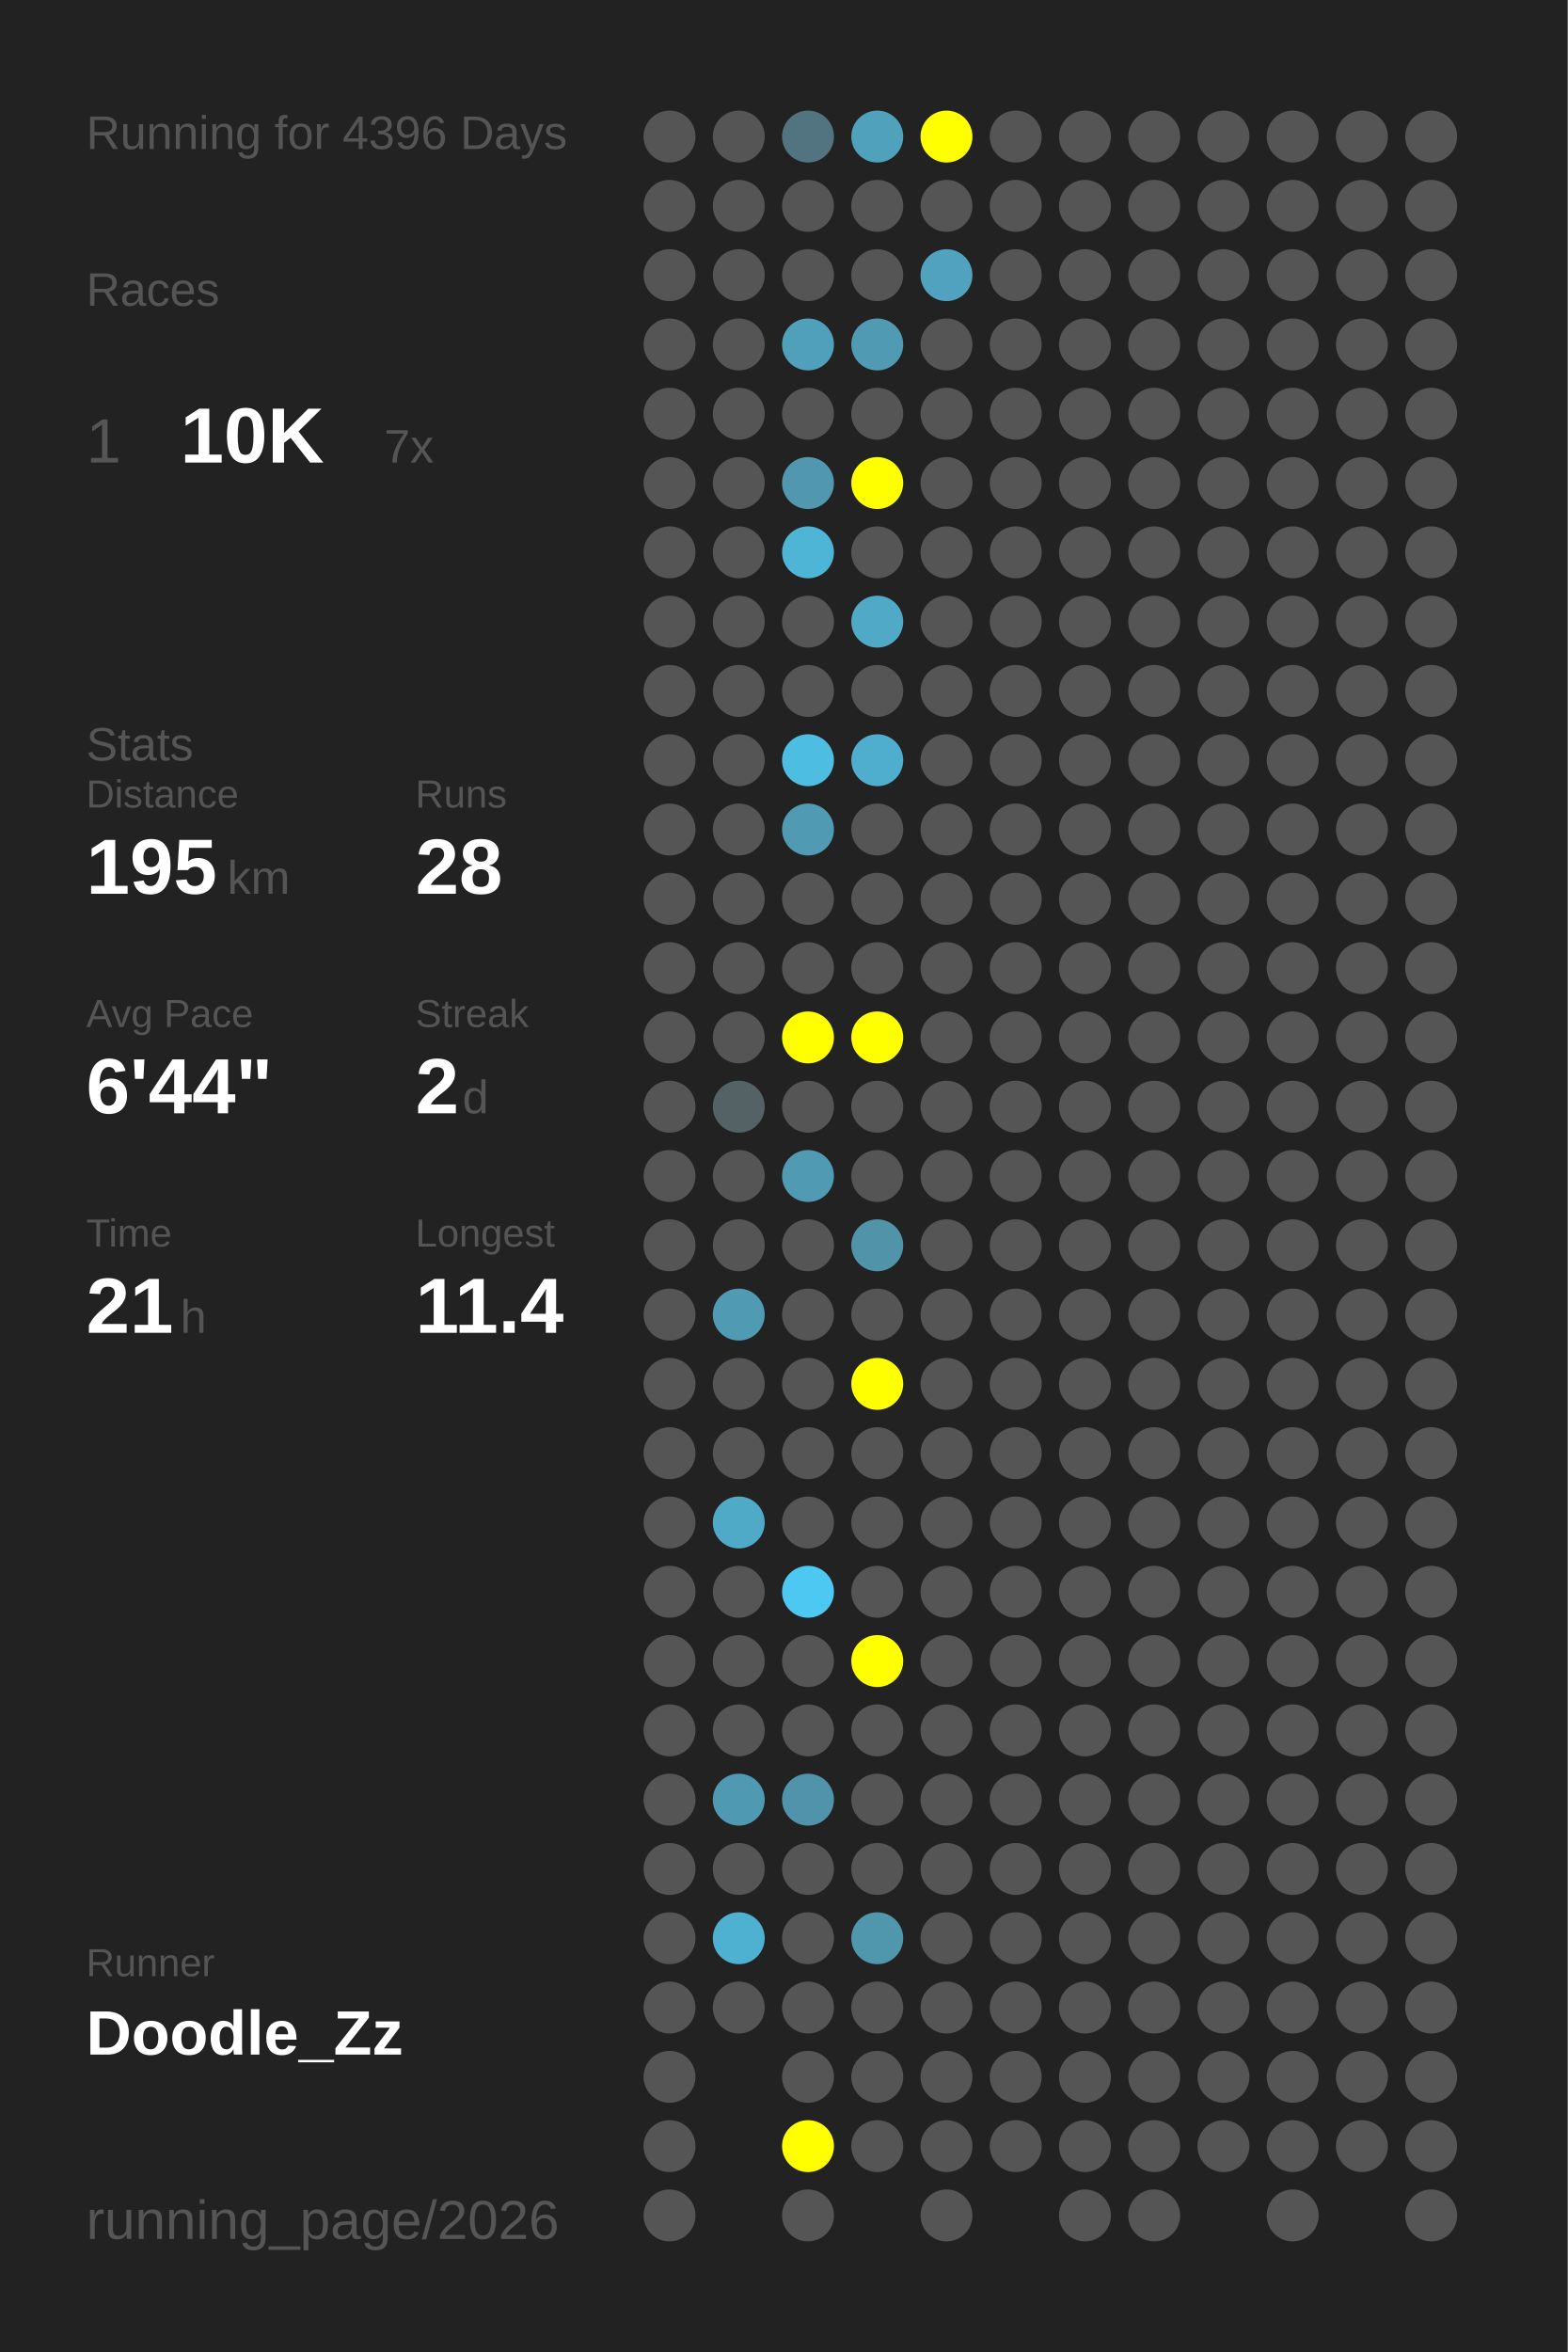
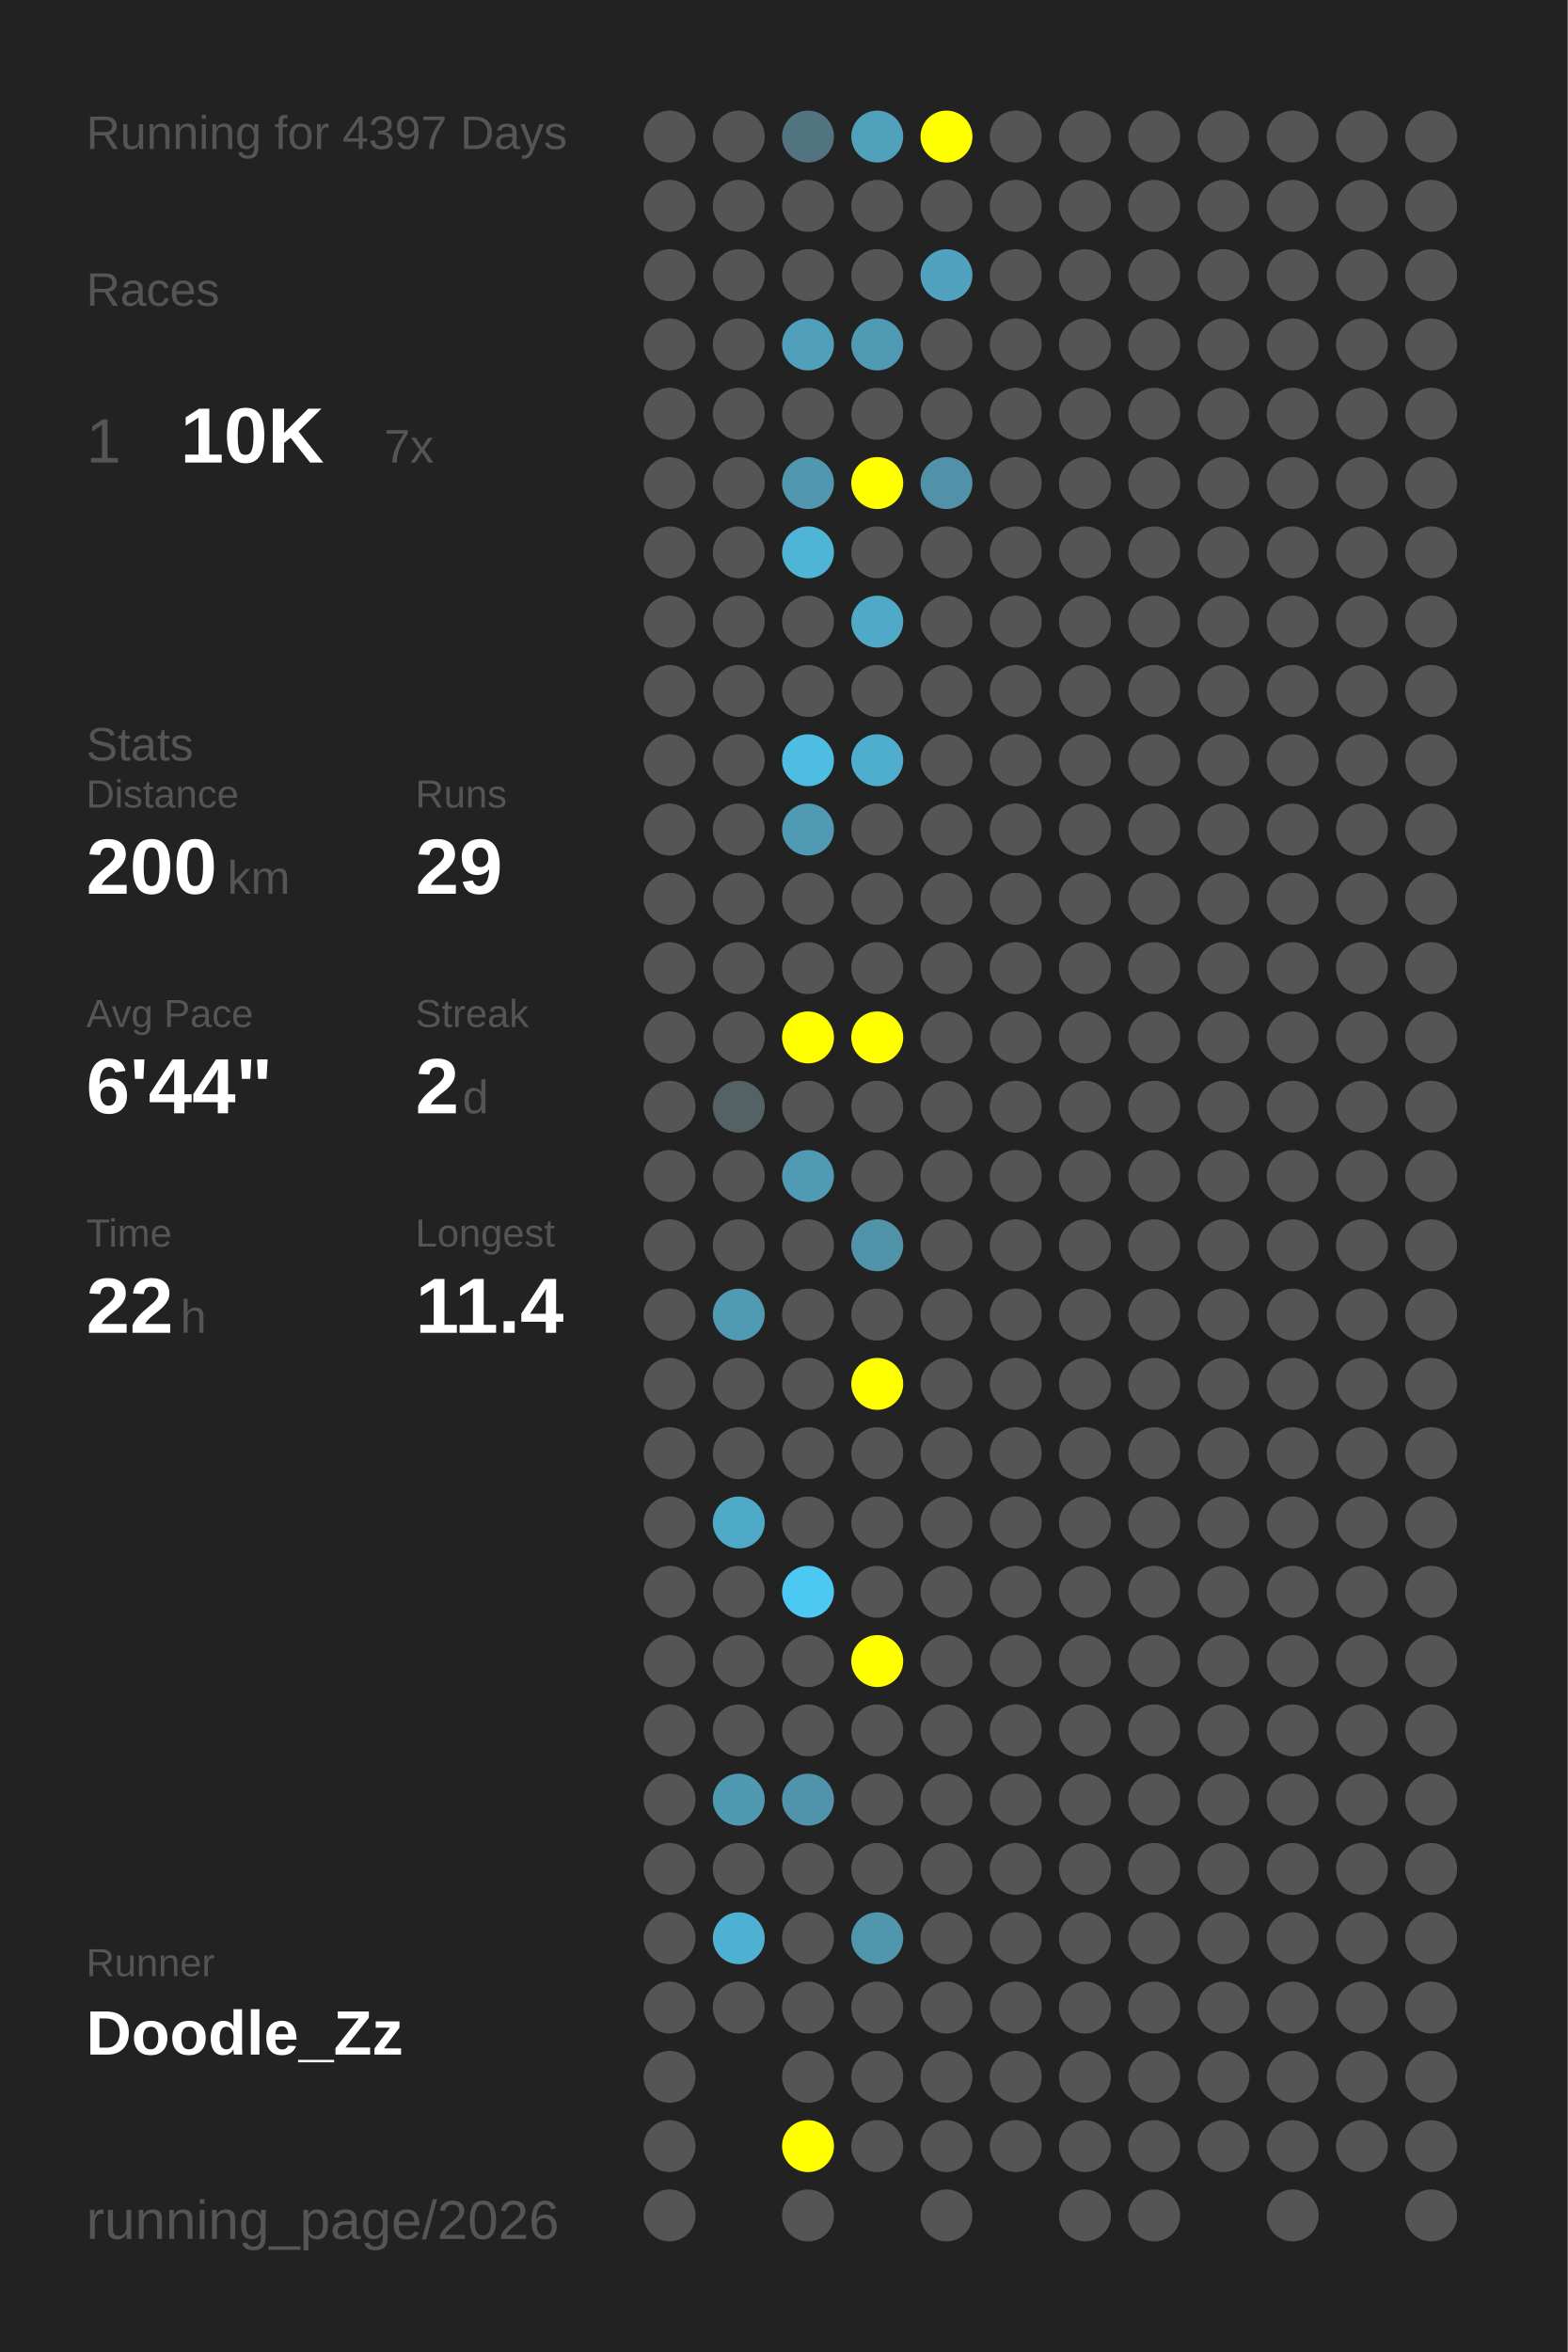
<svg xmlns="http://www.w3.org/2000/svg" baseProfile="full" height="300mm" version="1.1" viewBox="0,0,200,300" width="200mm">
  <defs />
  <rect fill="#222222" height="300" width="200" x="0" y="0" />
-   <text fill="#555555" style="font-size:6px; font-family:Arial;" x="11" y="19">Running for 4396 Days</text>
+   <text fill="#555555" style="font-size:6px; font-family:Arial;" x="11" y="19">Running for 4397 Days</text>
  <text fill="#555555" style="font-size:6px; font-family:Arial;" x="11" y="39">Races</text>
  <text fill="#555555" style="font-size:8px; font-family:Arial;" x="11" y="59">1</text>
  <text fill="#FFFFFF" style="font-size:10px; font-family:Arial; font-weight:bold;" x="23" y="59">10K</text>
  <text fill="#555555" style="font-size:6px; font-family:Arial;" x="49" y="59">7x</text>
  <text fill="#555555" style="font-size:6px; font-family:Arial;" x="11" y="97">Stats</text>
  <text fill="#555555" style="font-size:5px; font-family:Arial;" x="11" y="103">Distance</text>
-   <text fill="#FFFFFF" style="font-size:10px; font-family:Arial; font-weight:bold;" x="11" y="114">195</text>
+   <text fill="#FFFFFF" style="font-size:10px; font-family:Arial; font-weight:bold;" x="11" y="114">200</text>
  <text fill="#555555" style="font-size:6px; font-family:Arial;" x="29" y="114">km</text>
  <text fill="#555555" style="font-size:5px; font-family:Arial;" x="53" y="103">Runs</text>
-   <text fill="#FFFFFF" style="font-size:10px; font-family:Arial; font-weight:bold;" x="53" y="114">28</text>
+   <text fill="#FFFFFF" style="font-size:10px; font-family:Arial; font-weight:bold;" x="53" y="114">29</text>
  <text fill="#555555" style="font-size:5px; font-family:Arial;" x="11" y="131">Avg Pace</text>
  <text fill="#FFFFFF" style="font-size:10px; font-family:Arial; font-weight:bold;" x="11" y="142">6'44"</text>
  <text fill="#555555" style="font-size:5px; font-family:Arial;" x="53" y="131">Streak</text>
  <text fill="#FFFFFF" style="font-size:10px; font-family:Arial; font-weight:bold;" x="53" y="142">2</text>
  <text fill="#555555" style="font-size:6px; font-family:Arial;" x="59" y="142">d</text>
  <text fill="#555555" style="font-size:5px; font-family:Arial;" x="11" y="159">Time</text>
-   <text fill="#FFFFFF" style="font-size:10px; font-family:Arial; font-weight:bold;" x="11" y="170">21</text>
+   <text fill="#FFFFFF" style="font-size:10px; font-family:Arial; font-weight:bold;" x="11" y="170">22</text>
  <text fill="#555555" style="font-size:6px; font-family:Arial;" x="23" y="170">h</text>
  <text fill="#555555" style="font-size:5px; font-family:Arial;" x="53" y="159">Longest</text>
  <text fill="#FFFFFF" style="font-size:10px; font-family:Arial; font-weight:bold;" x="53" y="170">11.4</text>
  <text fill="#555555" style="font-size:5px; font-family:Arial;" x="11" y="252.065">Runner</text>
  <text fill="#FFFFFF" style="font-size:8px; font-family:Arial; font-weight:bold;" x="11" y="262.065">Doodle_Zz</text>
  <text fill="#555555" style="font-size:7px; font-family:Arial;" x="11" y="285.581">running_page/2026</text>
  <circle cx="85.417" cy="17.419" fill="#555555" r="3.312" />
  <circle cx="85.417" cy="26.258" fill="#555555" r="3.312" />
  <circle cx="85.417" cy="35.097" fill="#555555" r="3.312" />
  <circle cx="85.417" cy="43.935" fill="#555555" r="3.312" />
  <circle cx="85.417" cy="52.774" fill="#555555" r="3.312" />
  <circle cx="85.417" cy="61.613" fill="#555555" r="3.312" />
  <circle cx="85.417" cy="70.452" fill="#555555" r="3.312" />
  <circle cx="85.417" cy="79.29" fill="#555555" r="3.312" />
  <circle cx="85.417" cy="88.129" fill="#555555" r="3.312" />
  <circle cx="85.417" cy="96.968" fill="#555555" r="3.312" />
  <circle cx="85.417" cy="105.806" fill="#555555" r="3.312" />
  <circle cx="85.417" cy="114.645" fill="#555555" r="3.312" />
  <circle cx="85.417" cy="123.484" fill="#555555" r="3.312" />
  <circle cx="85.417" cy="132.323" fill="#555555" r="3.312" />
  <circle cx="85.417" cy="141.161" fill="#555555" r="3.312" />
  <circle cx="85.417" cy="150" fill="#555555" r="3.312" />
  <circle cx="85.417" cy="158.839" fill="#555555" r="3.312" />
  <circle cx="85.417" cy="167.677" fill="#555555" r="3.312" />
  <circle cx="85.417" cy="176.516" fill="#555555" r="3.312" />
  <circle cx="85.417" cy="185.355" fill="#555555" r="3.312" />
  <circle cx="85.417" cy="194.194" fill="#555555" r="3.312" />
  <circle cx="85.417" cy="203.032" fill="#555555" r="3.312" />
  <circle cx="85.417" cy="211.871" fill="#555555" r="3.312" />
  <circle cx="85.417" cy="220.71" fill="#555555" r="3.312" />
  <circle cx="85.417" cy="229.548" fill="#555555" r="3.312" />
  <circle cx="85.417" cy="238.387" fill="#555555" r="3.312" />
  <circle cx="85.417" cy="247.226" fill="#555555" r="3.312" />
  <circle cx="85.417" cy="256.065" fill="#555555" r="3.312" />
  <circle cx="85.417" cy="264.903" fill="#555555" r="3.312" />
  <circle cx="85.417" cy="273.742" fill="#555555" r="3.312" />
  <circle cx="85.417" cy="282.581" fill="#555555" r="3.312" />
  <circle cx="94.25" cy="17.419" fill="#555555" r="3.312" />
  <circle cx="94.25" cy="26.258" fill="#555555" r="3.312" />
  <circle cx="94.25" cy="35.097" fill="#555555" r="3.312" />
  <circle cx="94.25" cy="43.935" fill="#555555" r="3.312" />
  <circle cx="94.25" cy="52.774" fill="#555555" r="3.312" />
  <circle cx="94.25" cy="61.613" fill="#555555" r="3.312" />
  <circle cx="94.25" cy="70.452" fill="#555555" r="3.312" />
  <circle cx="94.25" cy="79.29" fill="#555555" r="3.312" />
  <circle cx="94.25" cy="88.129" fill="#555555" r="3.312" />
  <circle cx="94.25" cy="96.968" fill="#555555" r="3.312" />
  <circle cx="94.25" cy="105.806" fill="#555555" r="3.312" />
  <circle cx="94.25" cy="114.645" fill="#555555" r="3.312" />
  <circle cx="94.25" cy="123.484" fill="#555555" r="3.312" />
  <circle cx="94.25" cy="132.323" fill="#555555" r="3.312" />
  <circle cx="94.25" cy="141.161" fill="#546266" r="3.312" />
  <circle cx="94.25" cy="150" fill="#555555" r="3.312" />
  <circle cx="94.25" cy="158.839" fill="#555555" r="3.312" />
  <circle cx="94.25" cy="167.677" fill="#509ab3" r="3.312" />
  <circle cx="94.25" cy="176.516" fill="#555555" r="3.312" />
  <circle cx="94.25" cy="185.355" fill="#555555" r="3.312" />
  <circle cx="94.25" cy="194.194" fill="#4faac8" r="3.312" />
  <circle cx="94.25" cy="203.032" fill="#555555" r="3.312" />
  <circle cx="94.25" cy="211.871" fill="#555555" r="3.312" />
  <circle cx="94.25" cy="220.71" fill="#555555" r="3.312" />
  <circle cx="94.25" cy="229.548" fill="#5099b2" r="3.312" />
  <circle cx="94.25" cy="238.387" fill="#555555" r="3.312" />
  <circle cx="94.25" cy="247.226" fill="#4fb1d2" r="3.312" />
  <circle cx="94.25" cy="256.065" fill="#555555" r="3.312" />
  <circle cx="103.083" cy="17.419" fill="#527480" r="3.312" />
  <circle cx="103.083" cy="26.258" fill="#555555" r="3.312" />
  <circle cx="103.083" cy="35.097" fill="#555555" r="3.312" />
  <circle cx="103.083" cy="43.935" fill="#50a0bb" r="3.312" />
  <circle cx="103.083" cy="52.774" fill="#555555" r="3.312" />
  <circle cx="103.083" cy="61.613" fill="#5097af" r="3.312" />
  <circle cx="103.083" cy="70.452" fill="#4eb5d7" r="3.312" />
  <circle cx="103.083" cy="79.29" fill="#555555" r="3.312" />
  <circle cx="103.083" cy="88.129" fill="#555555" r="3.312" />
  <circle cx="103.083" cy="96.968" fill="#4ebde2" r="3.312" />
  <circle cx="103.083" cy="105.806" fill="#509ab3" r="3.312" />
  <circle cx="103.083" cy="114.645" fill="#555555" r="3.312" />
  <circle cx="103.083" cy="123.484" fill="#555555" r="3.312" />
  <circle cx="103.083" cy="132.323" fill="#FFFF00" r="3.312" />
  <circle cx="103.083" cy="141.161" fill="#555555" r="3.312" />
  <circle cx="103.083" cy="150" fill="#509ab3" r="3.312" />
  <circle cx="103.083" cy="158.839" fill="#555555" r="3.312" />
  <circle cx="103.083" cy="167.677" fill="#555555" r="3.312" />
  <circle cx="103.083" cy="176.516" fill="#555555" r="3.312" />
  <circle cx="103.083" cy="185.355" fill="#555555" r="3.312" />
  <circle cx="103.083" cy="194.194" fill="#555555" r="3.312" />
  <circle cx="103.083" cy="203.032" fill="#4dc8f2" r="3.312" />
  <circle cx="103.083" cy="211.871" fill="#555555" r="3.312" />
  <circle cx="103.083" cy="220.71" fill="#555555" r="3.312" />
  <circle cx="103.083" cy="229.548" fill="#5093aa" r="3.312" />
  <circle cx="103.083" cy="238.387" fill="#555555" r="3.312" />
  <circle cx="103.083" cy="247.226" fill="#555555" r="3.312" />
  <circle cx="103.083" cy="256.065" fill="#555555" r="3.312" />
  <circle cx="103.083" cy="264.903" fill="#555555" r="3.312" />
  <circle cx="103.083" cy="273.742" fill="#FFFF00" r="3.312" />
  <circle cx="103.083" cy="282.581" fill="#555555" r="3.312" />
  <circle cx="111.917" cy="17.419" fill="#50a1bc" r="3.312" />
  <circle cx="111.917" cy="26.258" fill="#555555" r="3.312" />
  <circle cx="111.917" cy="35.097" fill="#555555" r="3.312" />
  <circle cx="111.917" cy="43.935" fill="#509ab3" r="3.312" />
  <circle cx="111.917" cy="52.774" fill="#555555" r="3.312" />
  <circle cx="111.917" cy="61.613" fill="#FFFF00" r="3.312" />
  <circle cx="111.917" cy="70.452" fill="#555555" r="3.312" />
  <circle cx="111.917" cy="79.29" fill="#4fa9c7" r="3.312" />
  <circle cx="111.917" cy="88.129" fill="#555555" r="3.312" />
  <circle cx="111.917" cy="96.968" fill="#4fadcd" r="3.312" />
  <circle cx="111.917" cy="105.806" fill="#555555" r="3.312" />
  <circle cx="111.917" cy="114.645" fill="#555555" r="3.312" />
  <circle cx="111.917" cy="123.484" fill="#555555" r="3.312" />
  <circle cx="111.917" cy="132.323" fill="#FFFF00" r="3.312" />
  <circle cx="111.917" cy="141.161" fill="#555555" r="3.312" />
  <circle cx="111.917" cy="150" fill="#555555" r="3.312" />
  <circle cx="111.917" cy="158.839" fill="#5193a9" r="3.312" />
  <circle cx="111.917" cy="167.677" fill="#555555" r="3.312" />
  <circle cx="111.917" cy="176.516" fill="#FFFF00" r="3.312" />
  <circle cx="111.917" cy="185.355" fill="#555555" r="3.312" />
  <circle cx="111.917" cy="194.194" fill="#555555" r="3.312" />
  <circle cx="111.917" cy="203.032" fill="#555555" r="3.312" />
  <circle cx="111.917" cy="211.871" fill="#FFFF00" r="3.312" />
  <circle cx="111.917" cy="220.71" fill="#555555" r="3.312" />
  <circle cx="111.917" cy="229.548" fill="#555555" r="3.312" />
  <circle cx="111.917" cy="238.387" fill="#555555" r="3.312" />
  <circle cx="111.917" cy="247.226" fill="#5096ad" r="3.312" />
  <circle cx="111.917" cy="256.065" fill="#555555" r="3.312" />
  <circle cx="111.917" cy="264.903" fill="#555555" r="3.312" />
  <circle cx="111.917" cy="273.742" fill="#555555" r="3.312" />
  <circle cx="120.75" cy="17.419" fill="#FFFF00" r="3.312" />
  <circle cx="120.75" cy="26.258" fill="#555555" r="3.312" />
  <circle cx="120.75" cy="35.097" fill="#50a2be" r="3.312" />
  <circle cx="120.75" cy="43.935" fill="#555555" r="3.312" />
  <circle cx="120.75" cy="52.774" fill="#555555" r="3.312" />
-   <circle cx="120.75" cy="61.613" fill="#555555" r="3.312" />
+   <circle cx="120.75" cy="61.613" fill="#5192a8" r="3.312" />
  <circle cx="120.75" cy="70.452" fill="#555555" r="3.312" />
  <circle cx="120.75" cy="79.29" fill="#555555" r="3.312" />
  <circle cx="120.75" cy="88.129" fill="#555555" r="3.312" />
  <circle cx="120.75" cy="96.968" fill="#555555" r="3.312" />
  <circle cx="120.75" cy="105.806" fill="#555555" r="3.312" />
  <circle cx="120.75" cy="114.645" fill="#555555" r="3.312" />
  <circle cx="120.75" cy="123.484" fill="#555555" r="3.312" />
  <circle cx="120.75" cy="132.323" fill="#555555" r="3.312" />
  <circle cx="120.75" cy="141.161" fill="#555555" r="3.312" />
  <circle cx="120.75" cy="150" fill="#555555" r="3.312" />
  <circle cx="120.75" cy="158.839" fill="#555555" r="3.312" />
  <circle cx="120.75" cy="167.677" fill="#555555" r="3.312" />
  <circle cx="120.75" cy="176.516" fill="#555555" r="3.312" />
  <circle cx="120.75" cy="185.355" fill="#555555" r="3.312" />
  <circle cx="120.75" cy="194.194" fill="#555555" r="3.312" />
  <circle cx="120.75" cy="203.032" fill="#555555" r="3.312" />
  <circle cx="120.75" cy="211.871" fill="#555555" r="3.312" />
  <circle cx="120.75" cy="220.71" fill="#555555" r="3.312" />
  <circle cx="120.75" cy="229.548" fill="#555555" r="3.312" />
  <circle cx="120.75" cy="238.387" fill="#555555" r="3.312" />
  <circle cx="120.75" cy="247.226" fill="#555555" r="3.312" />
  <circle cx="120.75" cy="256.065" fill="#555555" r="3.312" />
  <circle cx="120.75" cy="264.903" fill="#555555" r="3.312" />
  <circle cx="120.75" cy="273.742" fill="#555555" r="3.312" />
  <circle cx="120.75" cy="282.581" fill="#555555" r="3.312" />
  <circle cx="129.583" cy="17.419" fill="#555555" r="3.312" />
  <circle cx="129.583" cy="26.258" fill="#555555" r="3.312" />
  <circle cx="129.583" cy="35.097" fill="#555555" r="3.312" />
  <circle cx="129.583" cy="43.935" fill="#555555" r="3.312" />
  <circle cx="129.583" cy="52.774" fill="#555555" r="3.312" />
  <circle cx="129.583" cy="61.613" fill="#555555" r="3.312" />
  <circle cx="129.583" cy="70.452" fill="#555555" r="3.312" />
  <circle cx="129.583" cy="79.29" fill="#555555" r="3.312" />
  <circle cx="129.583" cy="88.129" fill="#555555" r="3.312" />
  <circle cx="129.583" cy="96.968" fill="#555555" r="3.312" />
  <circle cx="129.583" cy="105.806" fill="#555555" r="3.312" />
  <circle cx="129.583" cy="114.645" fill="#555555" r="3.312" />
  <circle cx="129.583" cy="123.484" fill="#555555" r="3.312" />
  <circle cx="129.583" cy="132.323" fill="#555555" r="3.312" />
  <circle cx="129.583" cy="141.161" fill="#555555" r="3.312" />
  <circle cx="129.583" cy="150" fill="#555555" r="3.312" />
  <circle cx="129.583" cy="158.839" fill="#555555" r="3.312" />
  <circle cx="129.583" cy="167.677" fill="#555555" r="3.312" />
  <circle cx="129.583" cy="176.516" fill="#555555" r="3.312" />
  <circle cx="129.583" cy="185.355" fill="#555555" r="3.312" />
  <circle cx="129.583" cy="194.194" fill="#555555" r="3.312" />
  <circle cx="129.583" cy="203.032" fill="#555555" r="3.312" />
  <circle cx="129.583" cy="211.871" fill="#555555" r="3.312" />
  <circle cx="129.583" cy="220.71" fill="#555555" r="3.312" />
  <circle cx="129.583" cy="229.548" fill="#555555" r="3.312" />
  <circle cx="129.583" cy="238.387" fill="#555555" r="3.312" />
  <circle cx="129.583" cy="247.226" fill="#555555" r="3.312" />
  <circle cx="129.583" cy="256.065" fill="#555555" r="3.312" />
  <circle cx="129.583" cy="264.903" fill="#555555" r="3.312" />
  <circle cx="129.583" cy="273.742" fill="#555555" r="3.312" />
  <circle cx="138.417" cy="17.419" fill="#555555" r="3.312" />
  <circle cx="138.417" cy="26.258" fill="#555555" r="3.312" />
  <circle cx="138.417" cy="35.097" fill="#555555" r="3.312" />
  <circle cx="138.417" cy="43.935" fill="#555555" r="3.312" />
  <circle cx="138.417" cy="52.774" fill="#555555" r="3.312" />
  <circle cx="138.417" cy="61.613" fill="#555555" r="3.312" />
  <circle cx="138.417" cy="70.452" fill="#555555" r="3.312" />
  <circle cx="138.417" cy="79.29" fill="#555555" r="3.312" />
  <circle cx="138.417" cy="88.129" fill="#555555" r="3.312" />
  <circle cx="138.417" cy="96.968" fill="#555555" r="3.312" />
  <circle cx="138.417" cy="105.806" fill="#555555" r="3.312" />
  <circle cx="138.417" cy="114.645" fill="#555555" r="3.312" />
  <circle cx="138.417" cy="123.484" fill="#555555" r="3.312" />
  <circle cx="138.417" cy="132.323" fill="#555555" r="3.312" />
  <circle cx="138.417" cy="141.161" fill="#555555" r="3.312" />
  <circle cx="138.417" cy="150" fill="#555555" r="3.312" />
  <circle cx="138.417" cy="158.839" fill="#555555" r="3.312" />
  <circle cx="138.417" cy="167.677" fill="#555555" r="3.312" />
  <circle cx="138.417" cy="176.516" fill="#555555" r="3.312" />
  <circle cx="138.417" cy="185.355" fill="#555555" r="3.312" />
  <circle cx="138.417" cy="194.194" fill="#555555" r="3.312" />
  <circle cx="138.417" cy="203.032" fill="#555555" r="3.312" />
  <circle cx="138.417" cy="211.871" fill="#555555" r="3.312" />
  <circle cx="138.417" cy="220.71" fill="#555555" r="3.312" />
  <circle cx="138.417" cy="229.548" fill="#555555" r="3.312" />
  <circle cx="138.417" cy="238.387" fill="#555555" r="3.312" />
  <circle cx="138.417" cy="247.226" fill="#555555" r="3.312" />
  <circle cx="138.417" cy="256.065" fill="#555555" r="3.312" />
  <circle cx="138.417" cy="264.903" fill="#555555" r="3.312" />
  <circle cx="138.417" cy="273.742" fill="#555555" r="3.312" />
  <circle cx="138.417" cy="282.581" fill="#555555" r="3.312" />
  <circle cx="147.25" cy="17.419" fill="#555555" r="3.312" />
  <circle cx="147.25" cy="26.258" fill="#555555" r="3.312" />
  <circle cx="147.25" cy="35.097" fill="#555555" r="3.312" />
  <circle cx="147.25" cy="43.935" fill="#555555" r="3.312" />
  <circle cx="147.25" cy="52.774" fill="#555555" r="3.312" />
  <circle cx="147.25" cy="61.613" fill="#555555" r="3.312" />
  <circle cx="147.25" cy="70.452" fill="#555555" r="3.312" />
  <circle cx="147.25" cy="79.29" fill="#555555" r="3.312" />
  <circle cx="147.25" cy="88.129" fill="#555555" r="3.312" />
  <circle cx="147.25" cy="96.968" fill="#555555" r="3.312" />
  <circle cx="147.25" cy="105.806" fill="#555555" r="3.312" />
  <circle cx="147.25" cy="114.645" fill="#555555" r="3.312" />
  <circle cx="147.25" cy="123.484" fill="#555555" r="3.312" />
  <circle cx="147.25" cy="132.323" fill="#555555" r="3.312" />
  <circle cx="147.25" cy="141.161" fill="#555555" r="3.312" />
  <circle cx="147.25" cy="150" fill="#555555" r="3.312" />
  <circle cx="147.25" cy="158.839" fill="#555555" r="3.312" />
  <circle cx="147.25" cy="167.677" fill="#555555" r="3.312" />
  <circle cx="147.25" cy="176.516" fill="#555555" r="3.312" />
  <circle cx="147.25" cy="185.355" fill="#555555" r="3.312" />
  <circle cx="147.25" cy="194.194" fill="#555555" r="3.312" />
  <circle cx="147.25" cy="203.032" fill="#555555" r="3.312" />
  <circle cx="147.25" cy="211.871" fill="#555555" r="3.312" />
  <circle cx="147.25" cy="220.71" fill="#555555" r="3.312" />
  <circle cx="147.25" cy="229.548" fill="#555555" r="3.312" />
  <circle cx="147.25" cy="238.387" fill="#555555" r="3.312" />
  <circle cx="147.25" cy="247.226" fill="#555555" r="3.312" />
  <circle cx="147.25" cy="256.065" fill="#555555" r="3.312" />
  <circle cx="147.25" cy="264.903" fill="#555555" r="3.312" />
  <circle cx="147.25" cy="273.742" fill="#555555" r="3.312" />
  <circle cx="147.25" cy="282.581" fill="#555555" r="3.312" />
  <circle cx="156.083" cy="17.419" fill="#555555" r="3.312" />
  <circle cx="156.083" cy="26.258" fill="#555555" r="3.312" />
  <circle cx="156.083" cy="35.097" fill="#555555" r="3.312" />
  <circle cx="156.083" cy="43.935" fill="#555555" r="3.312" />
  <circle cx="156.083" cy="52.774" fill="#555555" r="3.312" />
  <circle cx="156.083" cy="61.613" fill="#555555" r="3.312" />
  <circle cx="156.083" cy="70.452" fill="#555555" r="3.312" />
  <circle cx="156.083" cy="79.29" fill="#555555" r="3.312" />
  <circle cx="156.083" cy="88.129" fill="#555555" r="3.312" />
  <circle cx="156.083" cy="96.968" fill="#555555" r="3.312" />
  <circle cx="156.083" cy="105.806" fill="#555555" r="3.312" />
  <circle cx="156.083" cy="114.645" fill="#555555" r="3.312" />
  <circle cx="156.083" cy="123.484" fill="#555555" r="3.312" />
  <circle cx="156.083" cy="132.323" fill="#555555" r="3.312" />
  <circle cx="156.083" cy="141.161" fill="#555555" r="3.312" />
  <circle cx="156.083" cy="150" fill="#555555" r="3.312" />
  <circle cx="156.083" cy="158.839" fill="#555555" r="3.312" />
  <circle cx="156.083" cy="167.677" fill="#555555" r="3.312" />
  <circle cx="156.083" cy="176.516" fill="#555555" r="3.312" />
  <circle cx="156.083" cy="185.355" fill="#555555" r="3.312" />
  <circle cx="156.083" cy="194.194" fill="#555555" r="3.312" />
  <circle cx="156.083" cy="203.032" fill="#555555" r="3.312" />
  <circle cx="156.083" cy="211.871" fill="#555555" r="3.312" />
  <circle cx="156.083" cy="220.71" fill="#555555" r="3.312" />
  <circle cx="156.083" cy="229.548" fill="#555555" r="3.312" />
  <circle cx="156.083" cy="238.387" fill="#555555" r="3.312" />
  <circle cx="156.083" cy="247.226" fill="#555555" r="3.312" />
  <circle cx="156.083" cy="256.065" fill="#555555" r="3.312" />
  <circle cx="156.083" cy="264.903" fill="#555555" r="3.312" />
  <circle cx="156.083" cy="273.742" fill="#555555" r="3.312" />
  <circle cx="164.917" cy="17.419" fill="#555555" r="3.312" />
  <circle cx="164.917" cy="26.258" fill="#555555" r="3.312" />
  <circle cx="164.917" cy="35.097" fill="#555555" r="3.312" />
  <circle cx="164.917" cy="43.935" fill="#555555" r="3.312" />
  <circle cx="164.917" cy="52.774" fill="#555555" r="3.312" />
  <circle cx="164.917" cy="61.613" fill="#555555" r="3.312" />
  <circle cx="164.917" cy="70.452" fill="#555555" r="3.312" />
  <circle cx="164.917" cy="79.29" fill="#555555" r="3.312" />
  <circle cx="164.917" cy="88.129" fill="#555555" r="3.312" />
  <circle cx="164.917" cy="96.968" fill="#555555" r="3.312" />
  <circle cx="164.917" cy="105.806" fill="#555555" r="3.312" />
  <circle cx="164.917" cy="114.645" fill="#555555" r="3.312" />
  <circle cx="164.917" cy="123.484" fill="#555555" r="3.312" />
  <circle cx="164.917" cy="132.323" fill="#555555" r="3.312" />
  <circle cx="164.917" cy="141.161" fill="#555555" r="3.312" />
  <circle cx="164.917" cy="150" fill="#555555" r="3.312" />
  <circle cx="164.917" cy="158.839" fill="#555555" r="3.312" />
  <circle cx="164.917" cy="167.677" fill="#555555" r="3.312" />
  <circle cx="164.917" cy="176.516" fill="#555555" r="3.312" />
  <circle cx="164.917" cy="185.355" fill="#555555" r="3.312" />
  <circle cx="164.917" cy="194.194" fill="#555555" r="3.312" />
  <circle cx="164.917" cy="203.032" fill="#555555" r="3.312" />
  <circle cx="164.917" cy="211.871" fill="#555555" r="3.312" />
  <circle cx="164.917" cy="220.71" fill="#555555" r="3.312" />
  <circle cx="164.917" cy="229.548" fill="#555555" r="3.312" />
  <circle cx="164.917" cy="238.387" fill="#555555" r="3.312" />
  <circle cx="164.917" cy="247.226" fill="#555555" r="3.312" />
  <circle cx="164.917" cy="256.065" fill="#555555" r="3.312" />
  <circle cx="164.917" cy="264.903" fill="#555555" r="3.312" />
  <circle cx="164.917" cy="273.742" fill="#555555" r="3.312" />
  <circle cx="164.917" cy="282.581" fill="#555555" r="3.312" />
  <circle cx="173.75" cy="17.419" fill="#555555" r="3.312" />
  <circle cx="173.75" cy="26.258" fill="#555555" r="3.312" />
  <circle cx="173.75" cy="35.097" fill="#555555" r="3.312" />
  <circle cx="173.75" cy="43.935" fill="#555555" r="3.312" />
  <circle cx="173.75" cy="52.774" fill="#555555" r="3.312" />
  <circle cx="173.75" cy="61.613" fill="#555555" r="3.312" />
  <circle cx="173.75" cy="70.452" fill="#555555" r="3.312" />
  <circle cx="173.75" cy="79.29" fill="#555555" r="3.312" />
  <circle cx="173.75" cy="88.129" fill="#555555" r="3.312" />
  <circle cx="173.75" cy="96.968" fill="#555555" r="3.312" />
  <circle cx="173.75" cy="105.806" fill="#555555" r="3.312" />
  <circle cx="173.75" cy="114.645" fill="#555555" r="3.312" />
  <circle cx="173.75" cy="123.484" fill="#555555" r="3.312" />
  <circle cx="173.75" cy="132.323" fill="#555555" r="3.312" />
  <circle cx="173.75" cy="141.161" fill="#555555" r="3.312" />
  <circle cx="173.75" cy="150" fill="#555555" r="3.312" />
  <circle cx="173.75" cy="158.839" fill="#555555" r="3.312" />
  <circle cx="173.75" cy="167.677" fill="#555555" r="3.312" />
  <circle cx="173.75" cy="176.516" fill="#555555" r="3.312" />
  <circle cx="173.75" cy="185.355" fill="#555555" r="3.312" />
  <circle cx="173.75" cy="194.194" fill="#555555" r="3.312" />
  <circle cx="173.75" cy="203.032" fill="#555555" r="3.312" />
  <circle cx="173.75" cy="211.871" fill="#555555" r="3.312" />
  <circle cx="173.75" cy="220.71" fill="#555555" r="3.312" />
  <circle cx="173.75" cy="229.548" fill="#555555" r="3.312" />
  <circle cx="173.75" cy="238.387" fill="#555555" r="3.312" />
  <circle cx="173.75" cy="247.226" fill="#555555" r="3.312" />
  <circle cx="173.75" cy="256.065" fill="#555555" r="3.312" />
  <circle cx="173.75" cy="264.903" fill="#555555" r="3.312" />
  <circle cx="173.75" cy="273.742" fill="#555555" r="3.312" />
  <circle cx="182.583" cy="17.419" fill="#555555" r="3.312" />
  <circle cx="182.583" cy="26.258" fill="#555555" r="3.312" />
  <circle cx="182.583" cy="35.097" fill="#555555" r="3.312" />
  <circle cx="182.583" cy="43.935" fill="#555555" r="3.312" />
  <circle cx="182.583" cy="52.774" fill="#555555" r="3.312" />
  <circle cx="182.583" cy="61.613" fill="#555555" r="3.312" />
  <circle cx="182.583" cy="70.452" fill="#555555" r="3.312" />
  <circle cx="182.583" cy="79.29" fill="#555555" r="3.312" />
  <circle cx="182.583" cy="88.129" fill="#555555" r="3.312" />
  <circle cx="182.583" cy="96.968" fill="#555555" r="3.312" />
  <circle cx="182.583" cy="105.806" fill="#555555" r="3.312" />
  <circle cx="182.583" cy="114.645" fill="#555555" r="3.312" />
  <circle cx="182.583" cy="123.484" fill="#555555" r="3.312" />
  <circle cx="182.583" cy="132.323" fill="#555555" r="3.312" />
  <circle cx="182.583" cy="141.161" fill="#555555" r="3.312" />
  <circle cx="182.583" cy="150" fill="#555555" r="3.312" />
  <circle cx="182.583" cy="158.839" fill="#555555" r="3.312" />
  <circle cx="182.583" cy="167.677" fill="#555555" r="3.312" />
  <circle cx="182.583" cy="176.516" fill="#555555" r="3.312" />
  <circle cx="182.583" cy="185.355" fill="#555555" r="3.312" />
  <circle cx="182.583" cy="194.194" fill="#555555" r="3.312" />
  <circle cx="182.583" cy="203.032" fill="#555555" r="3.312" />
  <circle cx="182.583" cy="211.871" fill="#555555" r="3.312" />
  <circle cx="182.583" cy="220.71" fill="#555555" r="3.312" />
  <circle cx="182.583" cy="229.548" fill="#555555" r="3.312" />
  <circle cx="182.583" cy="238.387" fill="#555555" r="3.312" />
  <circle cx="182.583" cy="247.226" fill="#555555" r="3.312" />
  <circle cx="182.583" cy="256.065" fill="#555555" r="3.312" />
  <circle cx="182.583" cy="264.903" fill="#555555" r="3.312" />
  <circle cx="182.583" cy="273.742" fill="#555555" r="3.312" />
  <circle cx="182.583" cy="282.581" fill="#555555" r="3.312" />
</svg>
